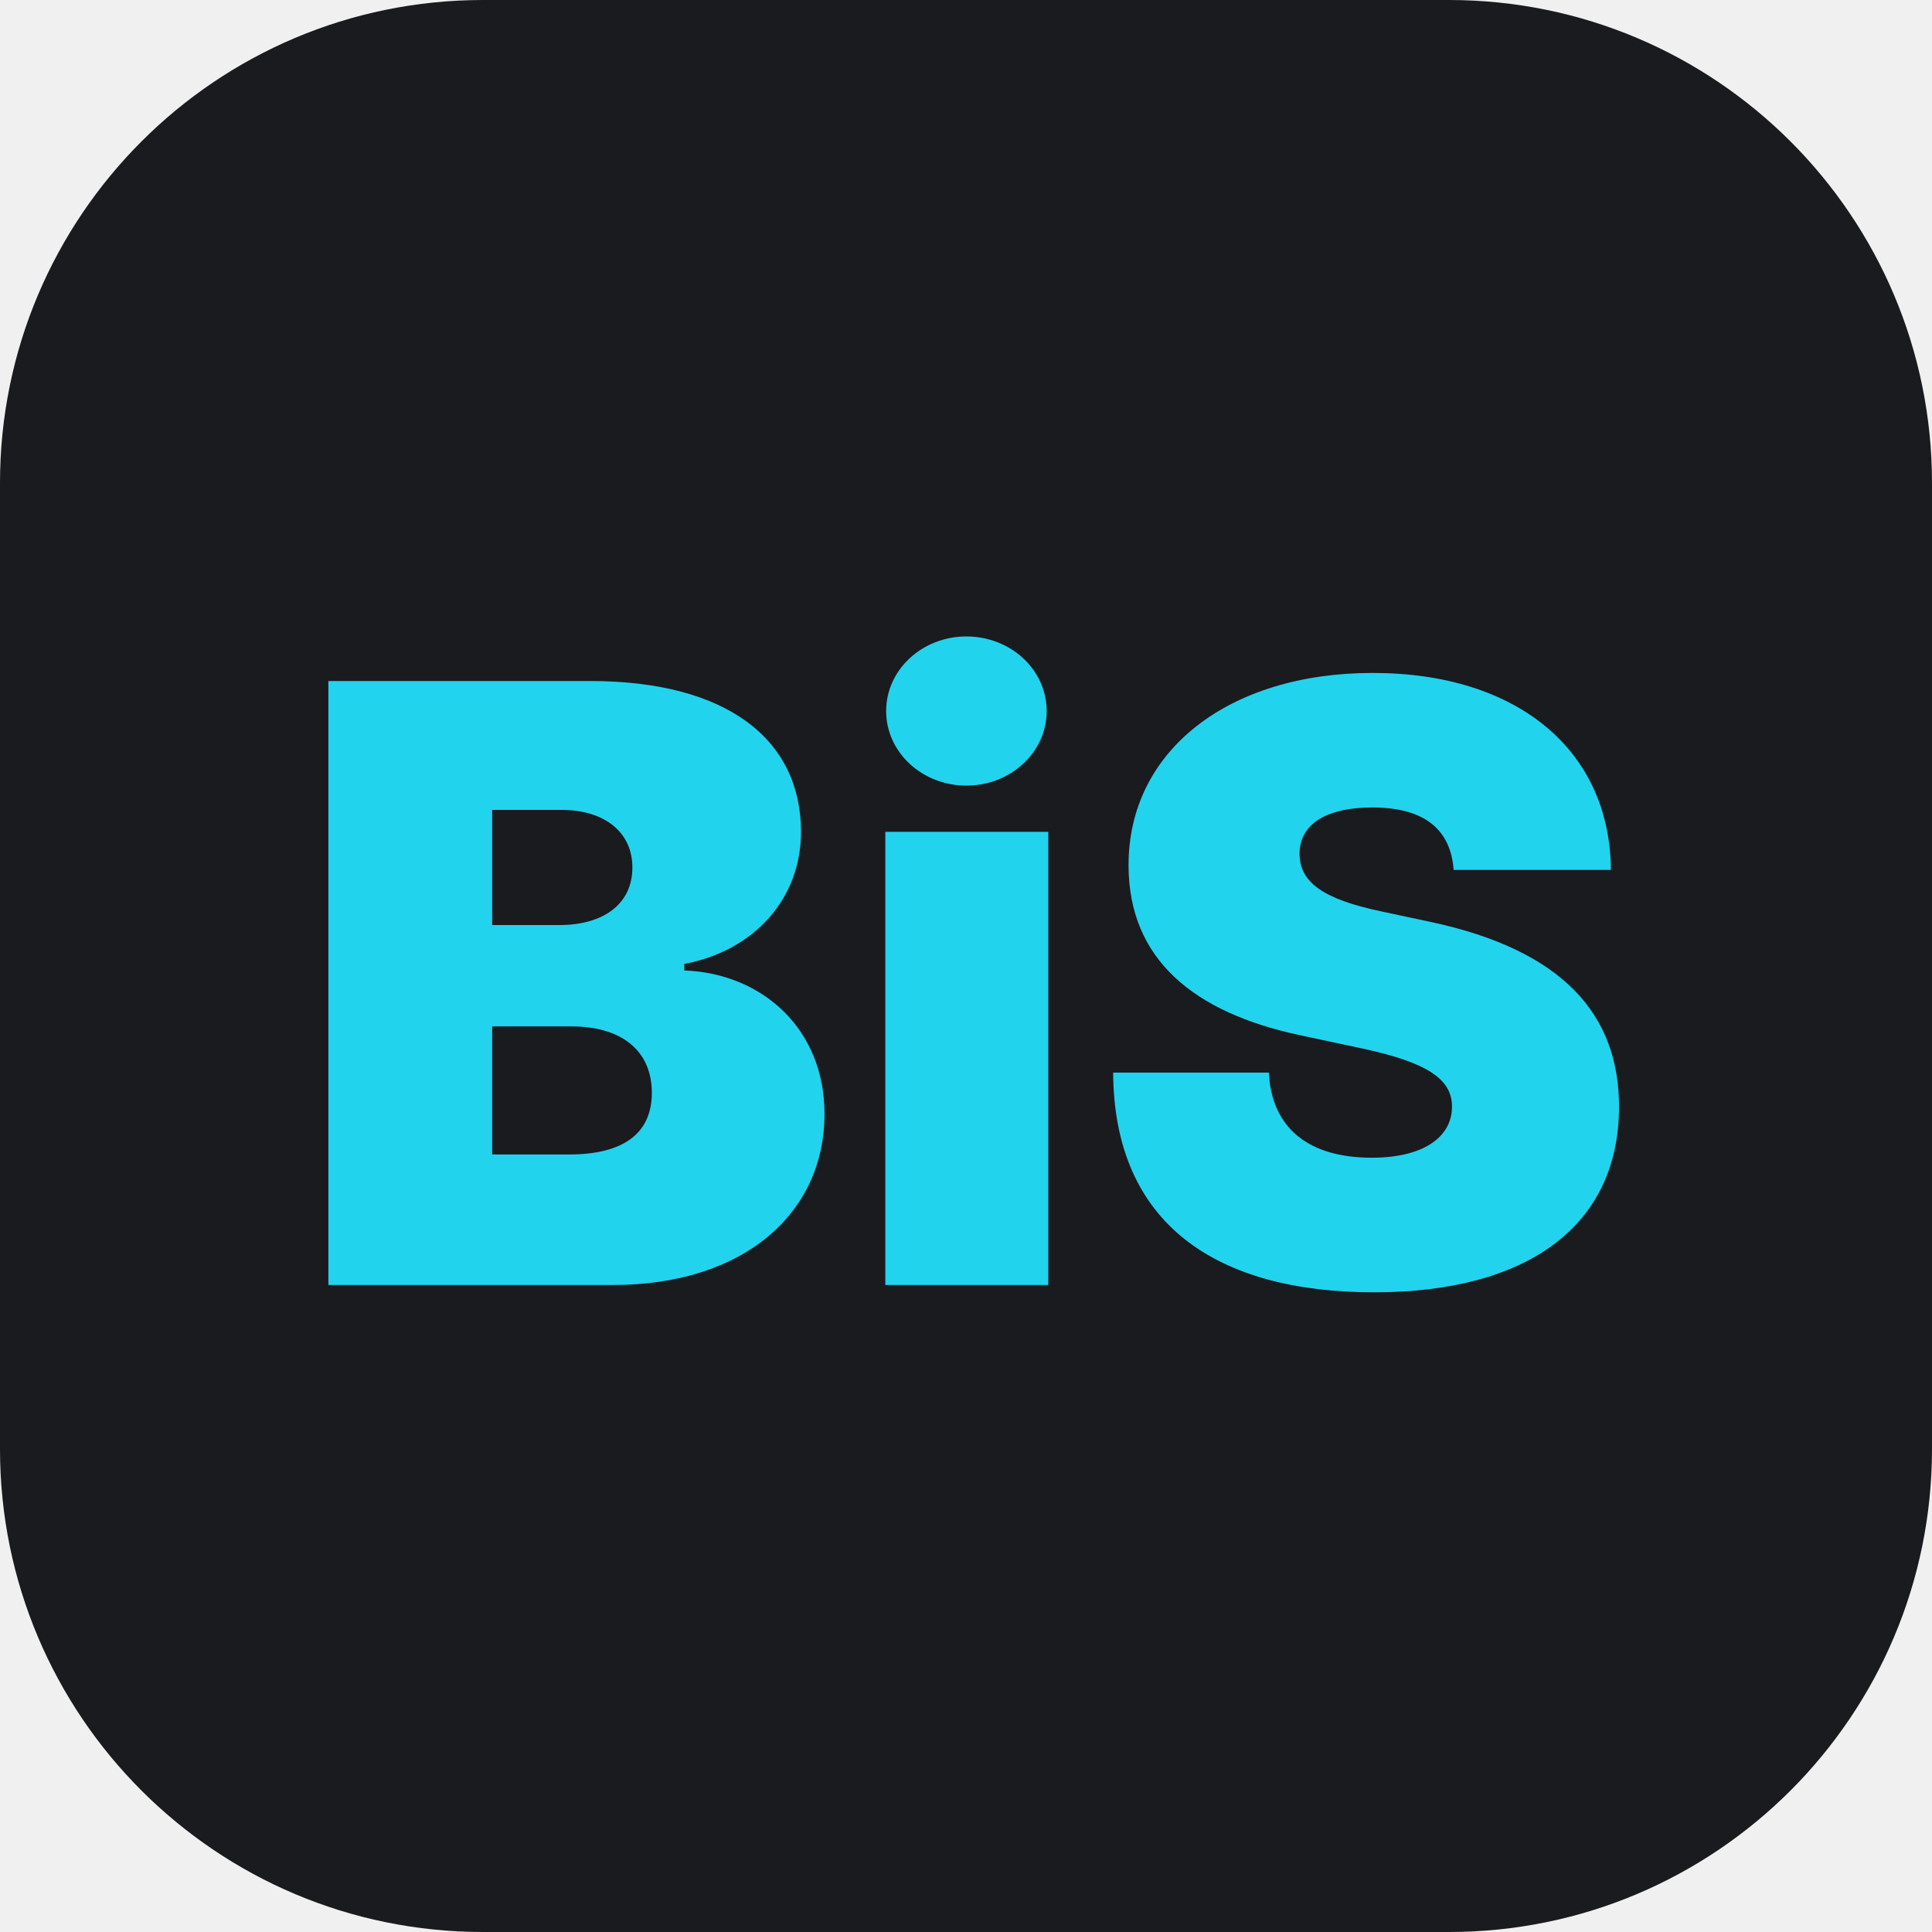
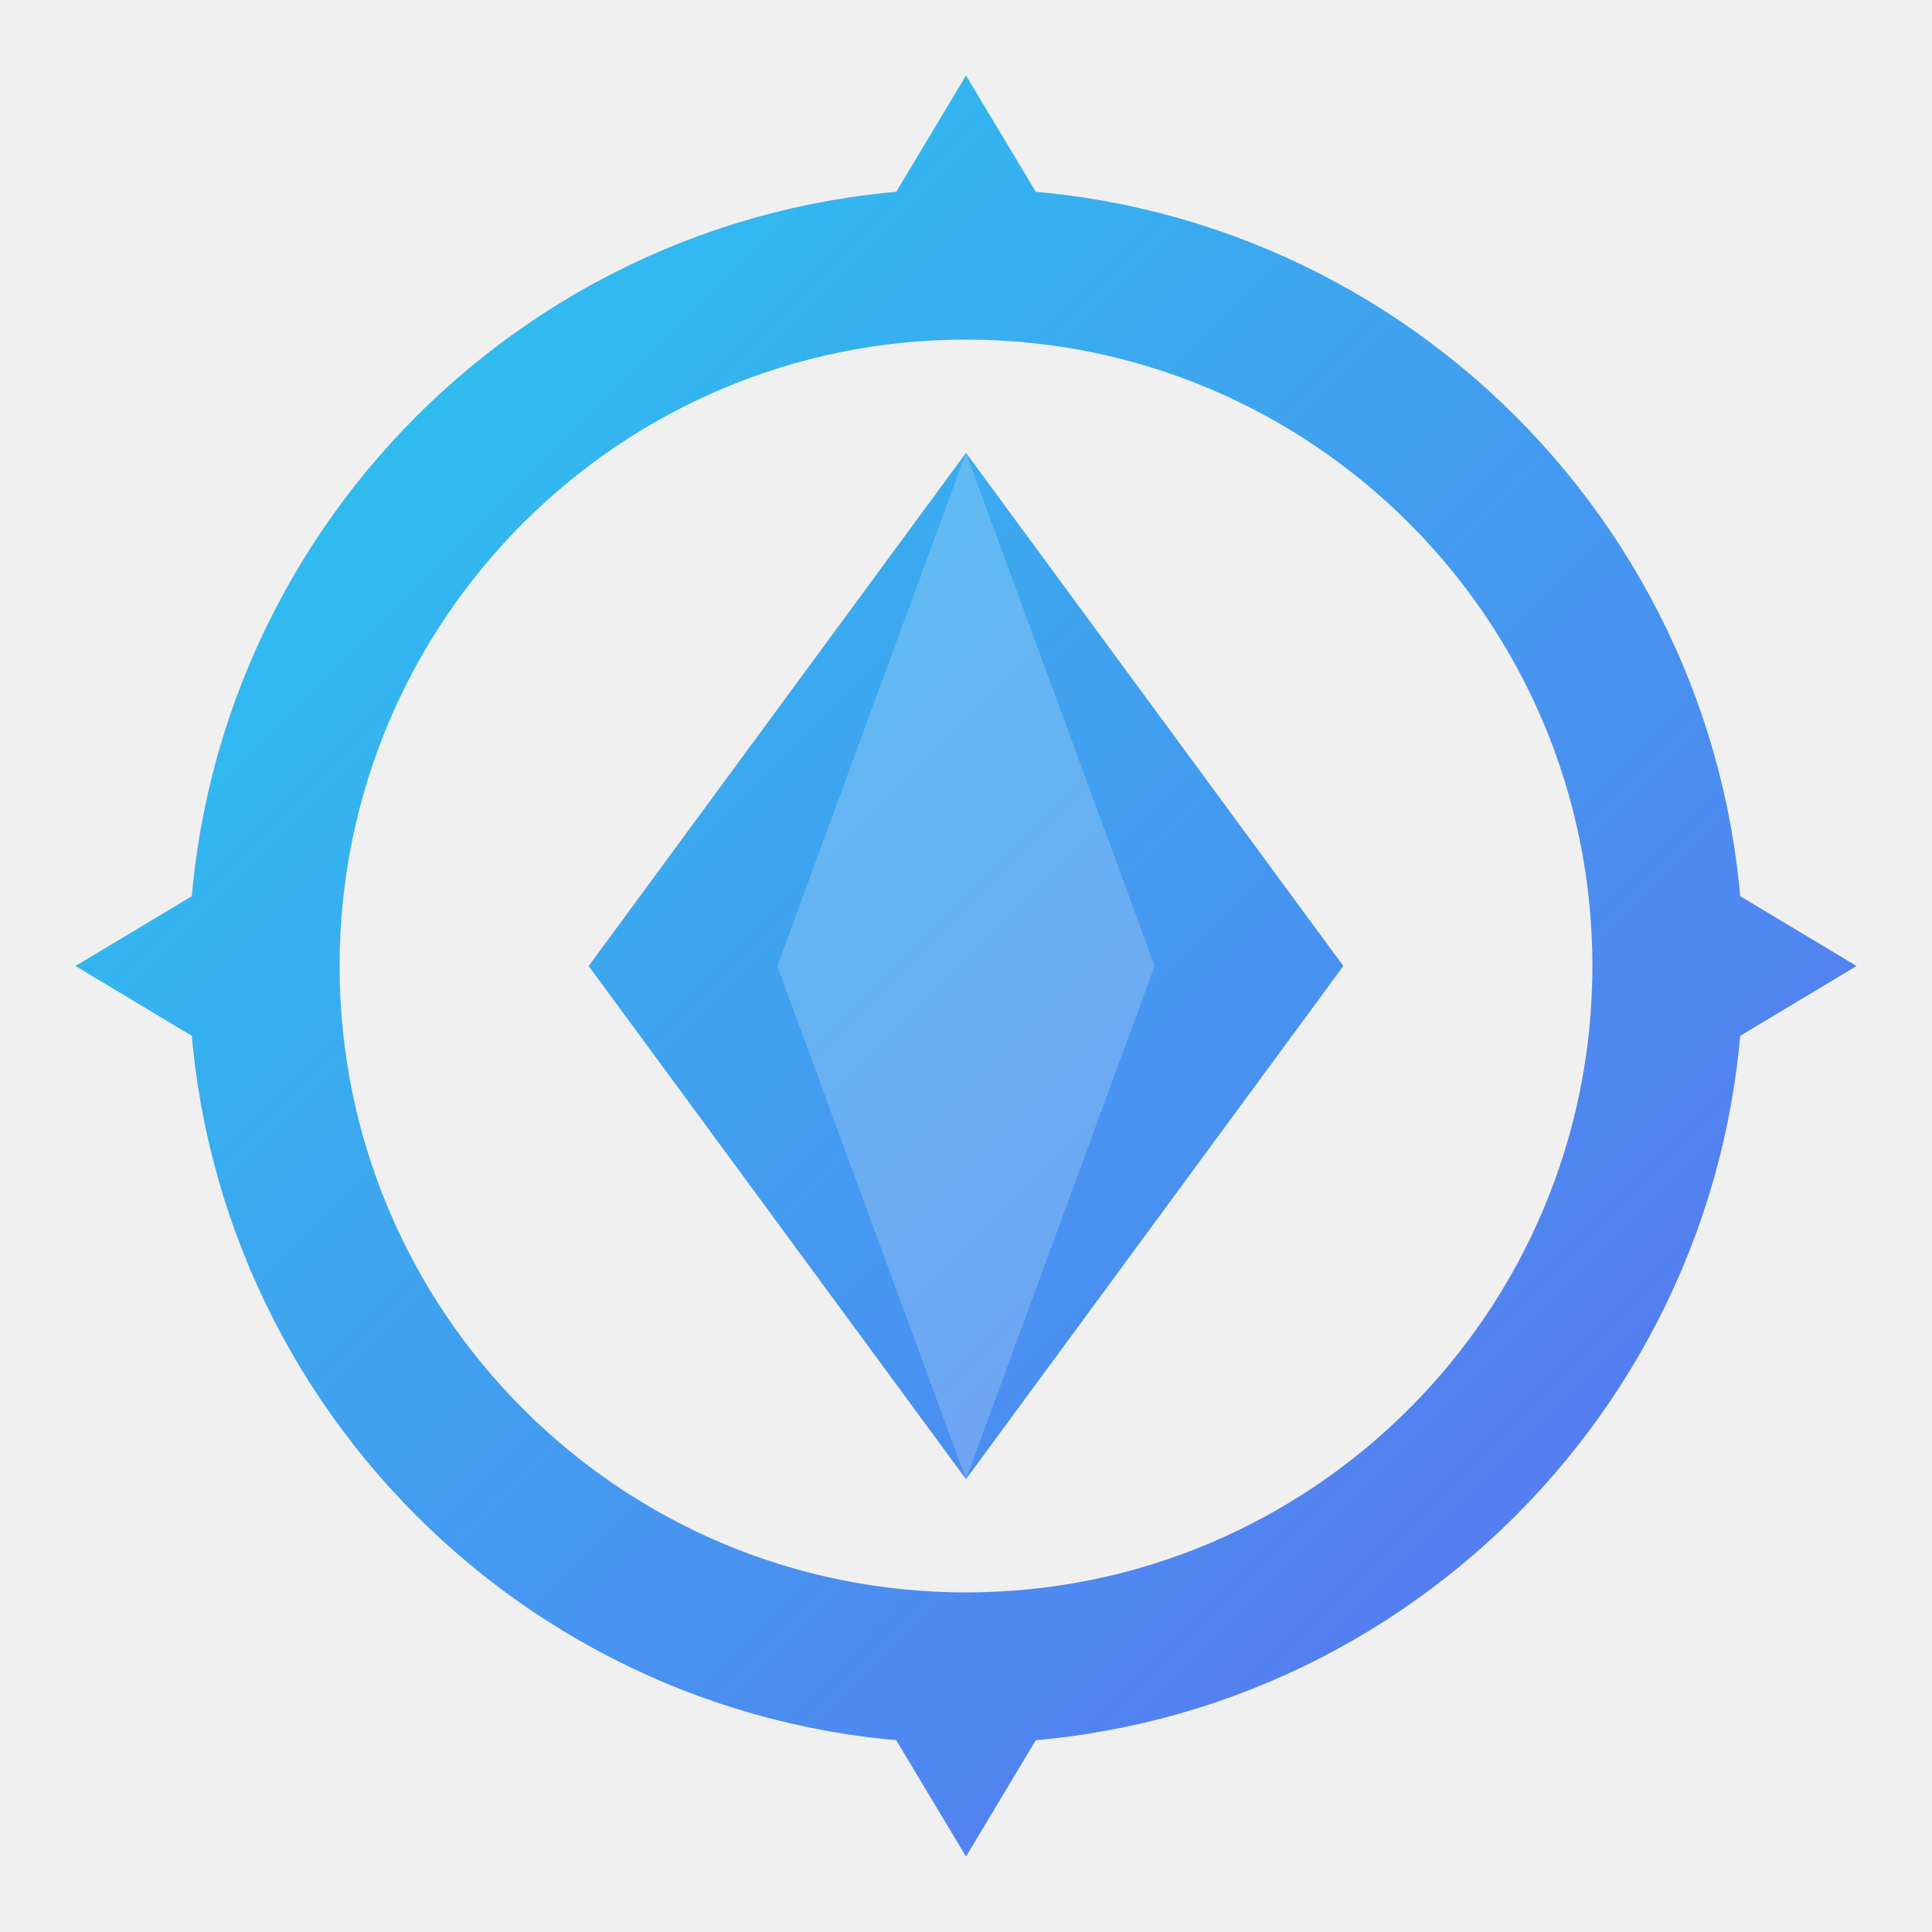
<svg xmlns="http://www.w3.org/2000/svg" width="512" height="512" viewBox="0 0 512 512" fill="none">
-   <rect width="512" height="512" rx="128" fill="#1A1B1E" />
-   <text x="50%" y="50%" dominant-baseline="middle" text-anchor="middle" fill="#22D3EE" font-family="Inter, system-ui, sans-serif" font-weight="900" font-size="220">BiS</text>
+   <defs>
+     <linearGradient id="g" x1="0" y1="0" x2="512" y2="512" gradientUnits="userSpaceOnUse">
+       <stop stop-color="#22D3EE" />
+       <stop offset="1" stop-color="#6366F1" />
+     </linearGradient>
+   </defs>
+   <g fill="url(#g)">
+     <path d="M256 20L286 70H226L256 20Z" />
+     <path d="M492 256L442 226V286L492 256Z" />
+     <path d="M256 492L226 442H286L256 492Z" />
+     <path d="M20 256L70 286V226L20 256Z" />
+   </g>
+   <circle cx="256" cy="256" r="186" stroke="url(#g)" stroke-width="40" />
+   <path d="M256 120L356 256L256 392L156 256Z" fill="url(#g)" />
+   <path d="M256 120L306 256L256 392L206 256Z" fill="white" fill-opacity="0.2" />
</svg>
